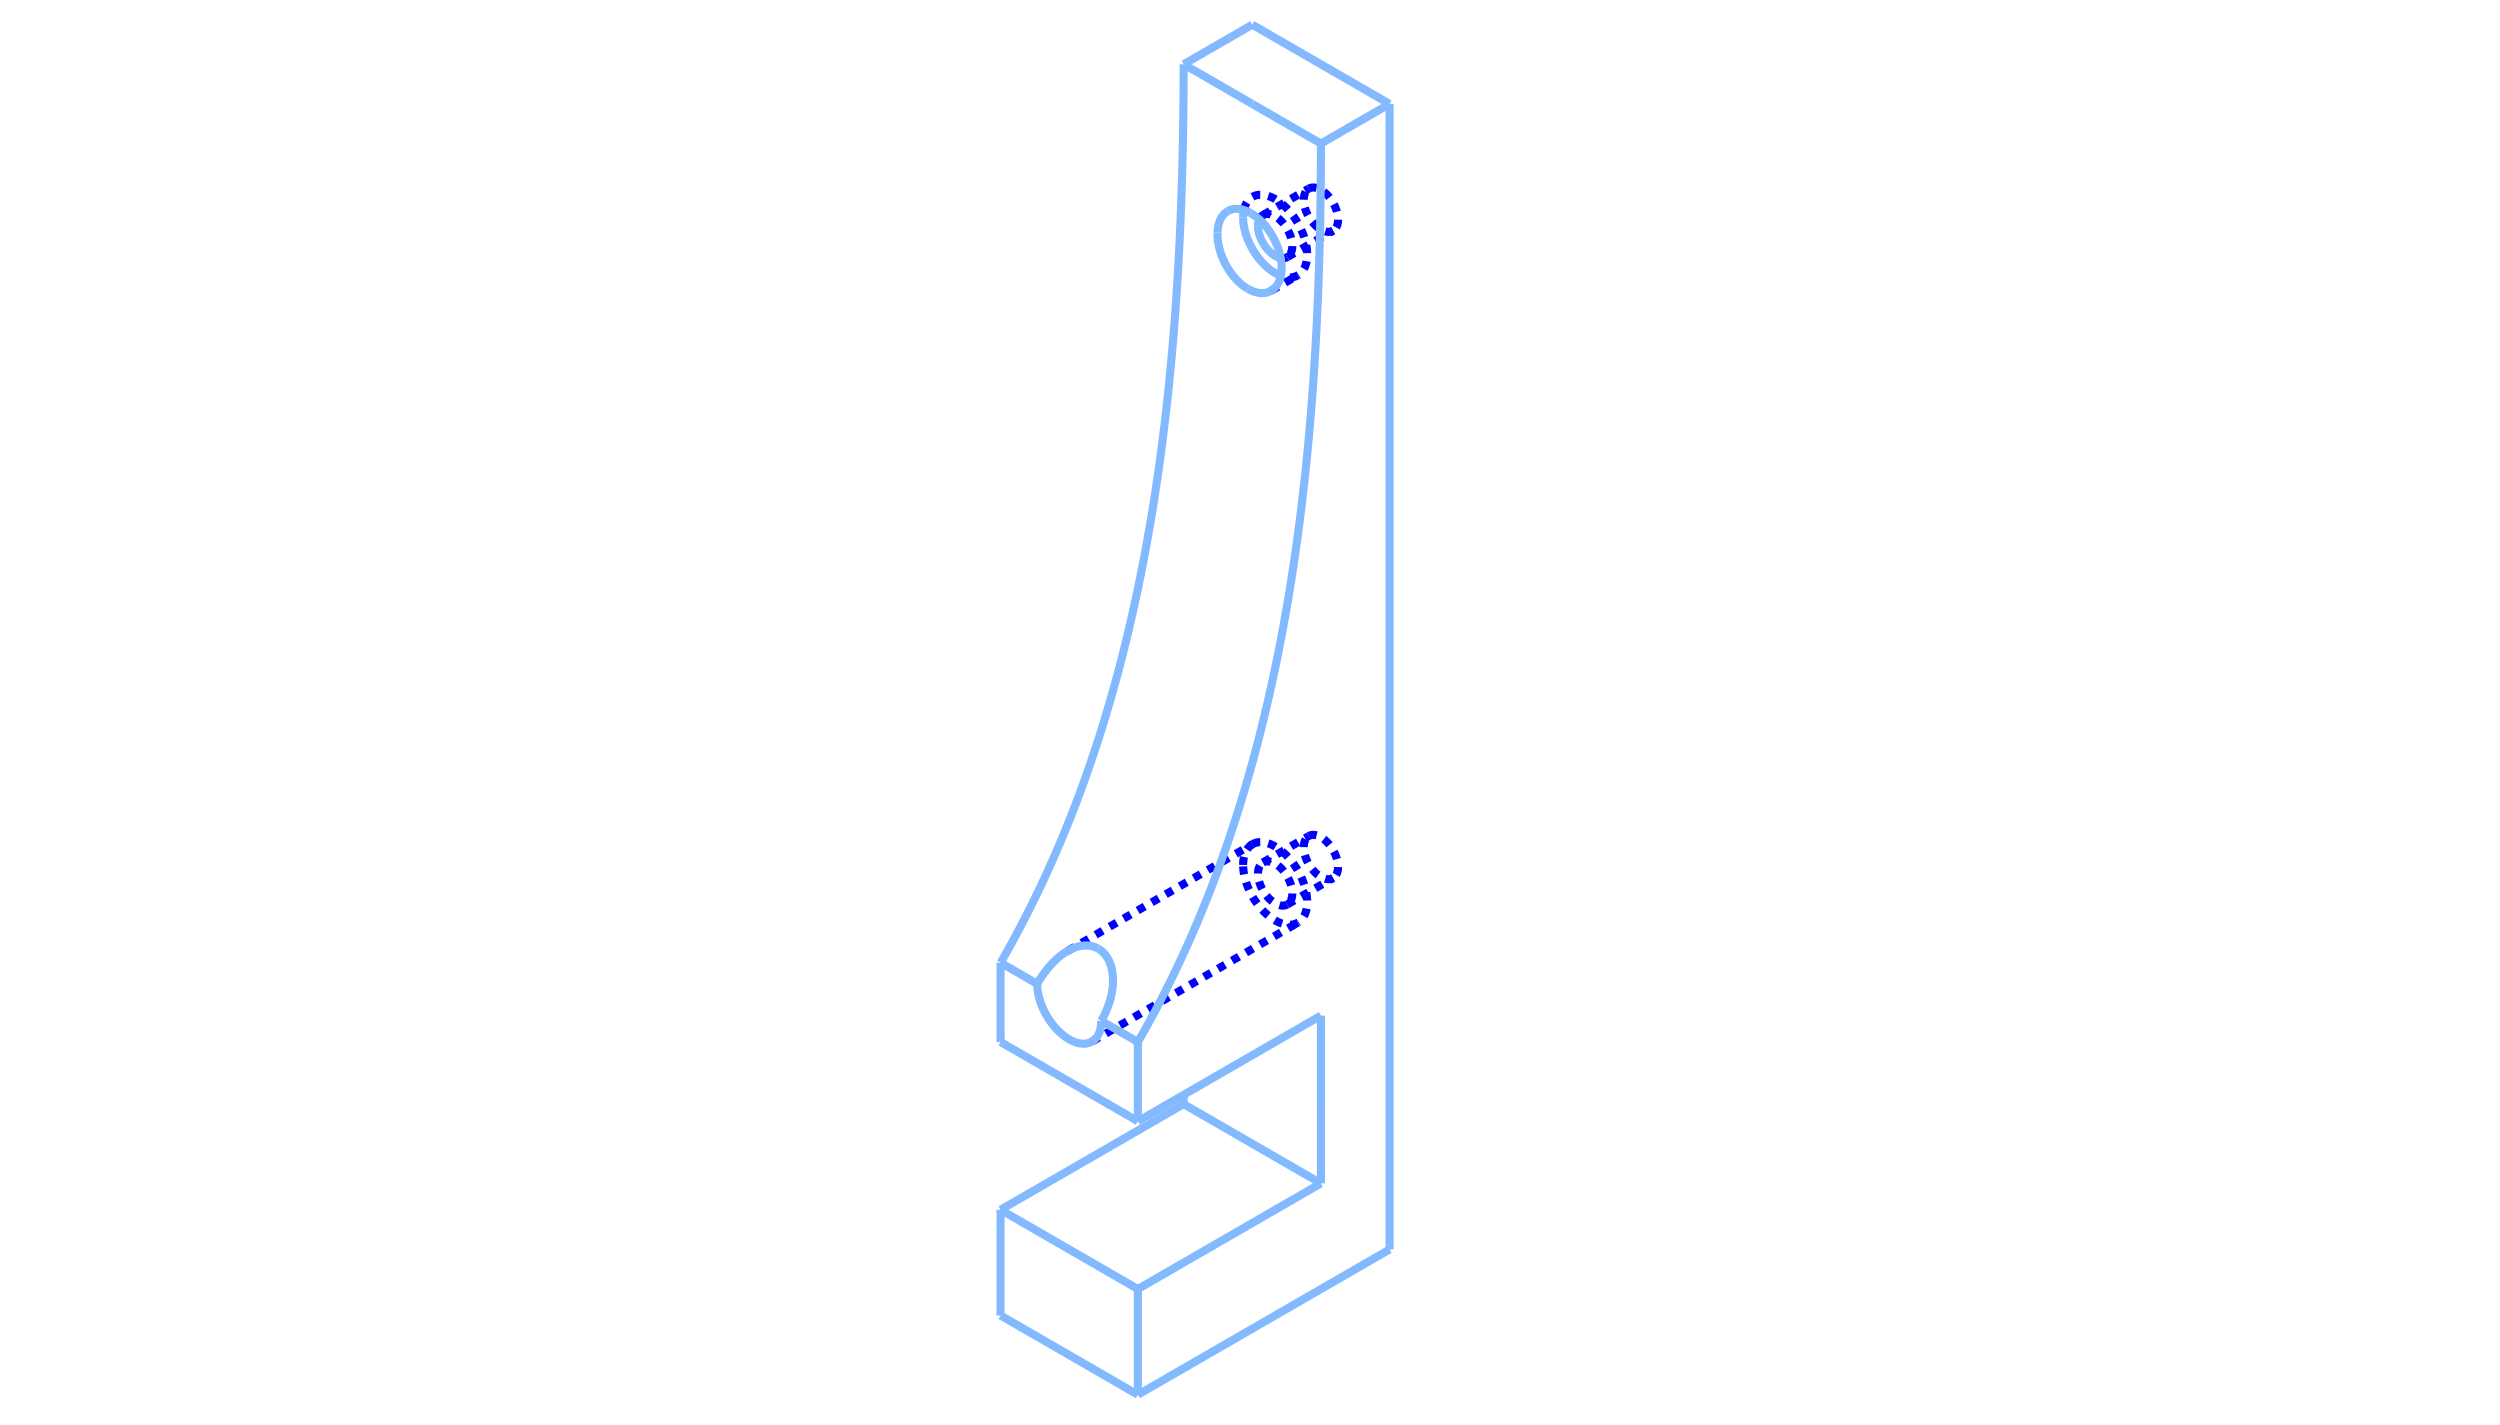
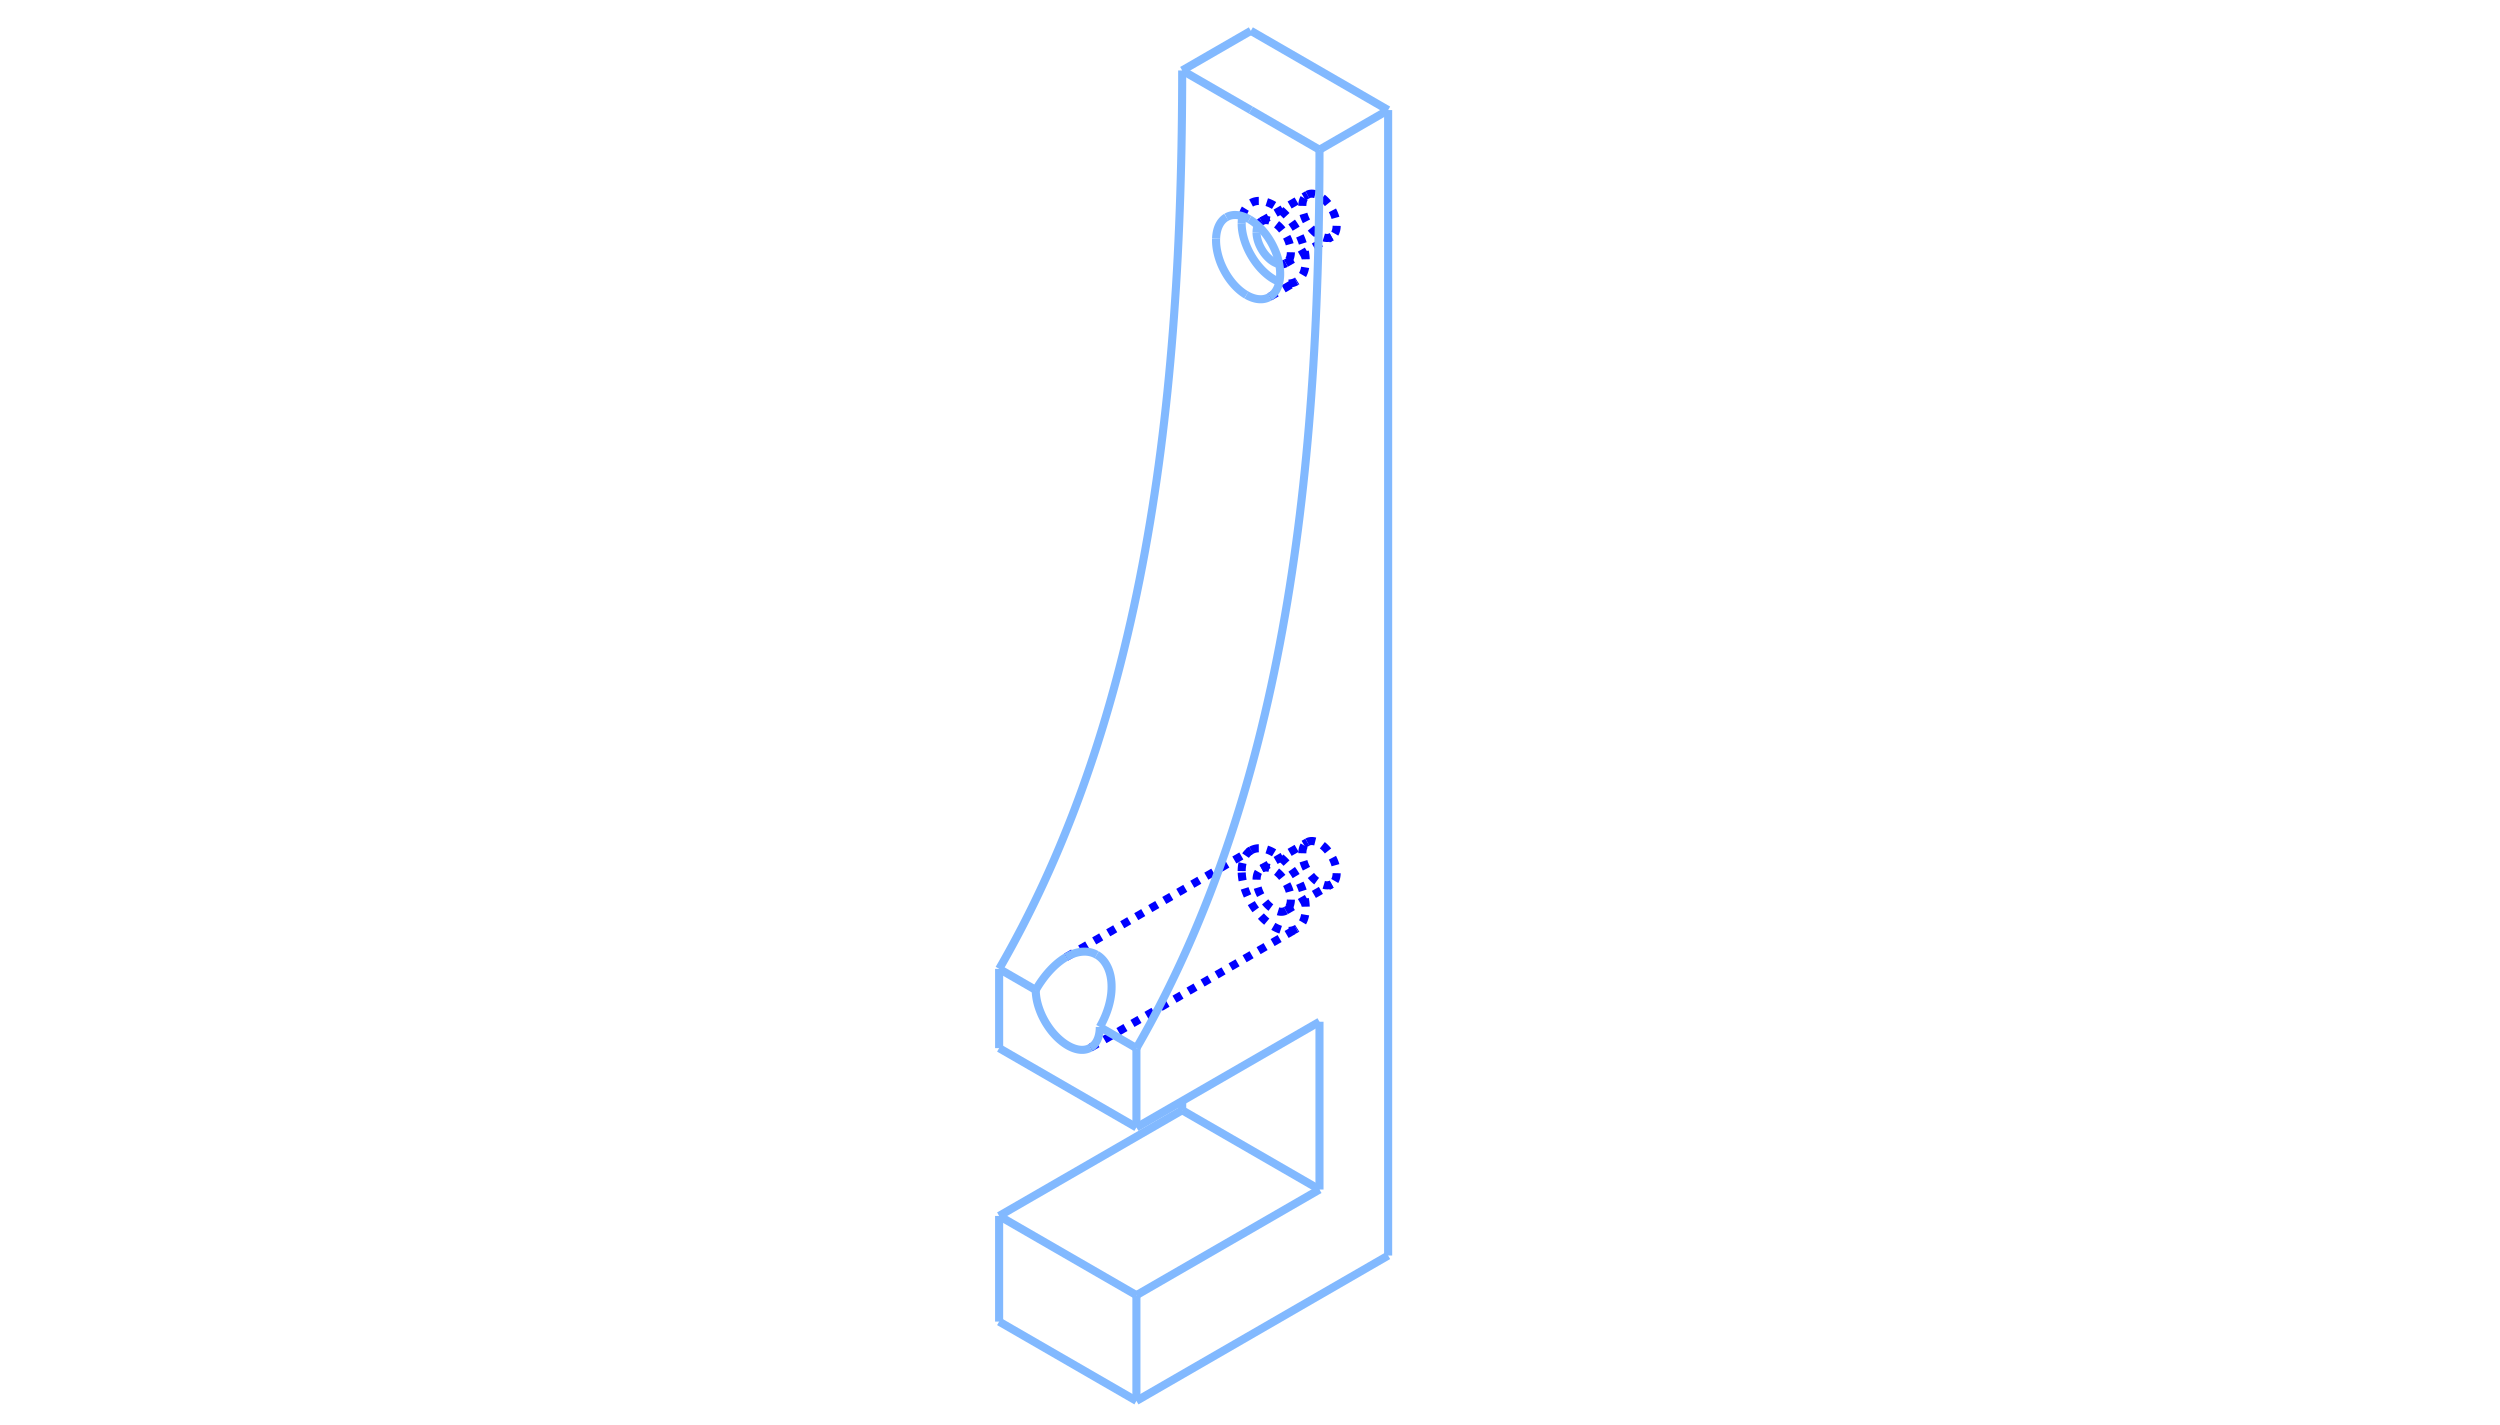
<svg xmlns="http://www.w3.org/2000/svg" width="730.0" height="416.0" version="1.1" id="svg73">
  <defs id="defs73" />
  <g transform="matrix(2.362429,4.091847,4.091847,-2.362429,312.2093,395.6916)" stroke-width="0.5" fill="none" id="g73">
-     <g stroke="#0000ff" fill="none" stroke-dasharray="0.5, 0.5" id="g32">
+     <g stroke="#0000ff" fill="none" stroke-dasharray="0.5, 0.5" id="g32" transform="translate(0.2843533,-0.2668918)">
      <path d="m -19.94,28.251 -0.051,0.031 -0.048,0.032 -0.045,0.034 -0.042,0.035 -0.039,0.036 -0.036,0.037 -0.033,0.038 -0.03,0.039 -0.026,0.04 -0.023,0.04 -0.02,0.041 -0.016,0.041 -0.013,0.042 -0.009,0.042 -0.005,0.042 -0.002,0.042" id="path4" />
      <path d="m -20.38,28.863 0.002,0.042 0.005,0.042 0.009,0.042 0.013,0.042 0.016,0.041 0.02,0.041 0.023,0.04 0.026,0.04 0.03,0.039 0.033,0.038 0.036,0.037 0.039,0.036 0.042,0.035 0.045,0.034 0.048,0.032 0.051,0.031 0.053,0.029 0.056,0.028 0.058,0.026 0.06,0.024 0.062,0.023 0.064,0.021 0.066,0.019 0.067,0.017 0.069,0.015 0.07,0.013 0.071,0.011 0.072,0.009 0.073,0.007 0.073,0.005 0.073,0.003 0.074,10e-4 0.074,-10e-4 0.073,-0.003 0.073,-0.005 0.073,-0.007 0.072,-0.009 0.071,-0.011 0.07,-0.013 0.069,-0.015 0.067,-0.017 0.066,-0.019 0.064,-0.021 0.062,-0.023 0.06,-0.024 0.058,-0.026 0.056,-0.028 0.053,-0.029 0.051,-0.031 0.048,-0.032 0.045,-0.034 0.042,-0.035 0.039,-0.036 0.036,-0.037 0.033,-0.038 0.03,-0.039 0.026,-0.04 0.023,-0.04 0.02,-0.041 0.016,-0.041 0.013,-0.042 0.009,-0.042 0.005,-0.042 0.002,-0.042" id="path5" />
      <path d="m -17.38,28.863 -0.001,-0.032 -0.003,-0.032 -0.005,-0.032 -0.007,-0.032 -0.02,-0.063 -0.028,-0.062 -0.036,-0.06 -0.043,-0.059 -0.051,-0.057 -0.058,-0.054 -0.065,-0.052 -0.071,-0.049 -0.077,-0.046 -0.083,-0.042 -0.088,-0.039 -0.093,-0.035 -0.097,-0.031 -0.1,-0.027 -0.104,-0.022 -0.106,-0.018 -0.108,-0.013 -0.109,-0.009 -0.11,-0.004 -0.11,7.82e-4 -0.11,0.005 -0.109,0.01 -0.107,0.015 -0.105,0.019 -0.103,0.024 -0.099,0.028 -0.095,0.032 -0.091,0.036 -0.086,0.04 -0.081,0.043" id="path6" />
      <path d="m -54.589,48.255 -0.051,0.031 -0.048,0.032 -0.045,0.034 -0.042,0.035 -0.039,0.036 -0.036,0.037 -0.033,0.038 -0.03,0.039 -0.026,0.04 -0.023,0.04 -0.02,0.041 -0.016,0.041 -0.013,0.042 -0.009,0.042 -0.005,0.042 -0.002,0.042" id="path7" />
      <path d="m -55.028,48.867 0.002,0.042 0.005,0.042 0.009,0.042 0.013,0.042 0.016,0.041 0.02,0.041 0.023,0.04 0.026,0.04 0.03,0.039 0.033,0.038 0.036,0.037 0.039,0.036 0.042,0.035 0.045,0.034 0.048,0.032 0.051,0.031 0.053,0.029 0.056,0.028 0.058,0.026 0.06,0.024 0.062,0.023 0.064,0.021 0.066,0.019 0.067,0.017 0.069,0.015 0.07,0.013 0.071,0.011 0.072,0.009 0.073,0.007 0.073,0.005 0.073,0.003 0.074,10e-4 0.074,-10e-4 0.073,-0.003 0.073,-0.005 0.073,-0.007 0.072,-0.009 0.071,-0.011 0.07,-0.013 0.069,-0.015 0.067,-0.017 0.066,-0.019 0.064,-0.021 0.062,-0.023 0.06,-0.024 0.058,-0.026 0.056,-0.028 0.053,-0.029 0.051,-0.031 0.048,-0.032 0.045,-0.034 0.042,-0.035 0.039,-0.036 0.036,-0.037 0.033,-0.038 0.03,-0.039 0.026,-0.04 0.023,-0.04 0.02,-0.041 0.016,-0.041 0.013,-0.042 0.009,-0.042 0.005,-0.042 0.002,-0.042" id="path8" />
      <path d="m -52.028,48.867 -10e-4,-0.032 -0.003,-0.032 -0.005,-0.032 -0.007,-0.032 -0.02,-0.063 -0.028,-0.062 -0.036,-0.06 -0.043,-0.059 -0.051,-0.057 -0.058,-0.054 -0.065,-0.052 -0.071,-0.049 -0.077,-0.046 -0.083,-0.042 -0.088,-0.039 -0.093,-0.035 -0.097,-0.031 -0.1,-0.027 -0.104,-0.022 -0.106,-0.018 -0.108,-0.013 -0.109,-0.009 -0.11,-0.004 -0.11,7.82e-4 -0.11,0.005 -0.109,0.01 -0.107,0.015 -0.105,0.019 -0.103,0.024 -0.099,0.028 -0.095,0.032 -0.091,0.036 -0.086,0.04 -0.081,0.043" id="path9" />
      <path d="m -19.94,24.985 -0.051,0.031 -0.048,0.032 -0.045,0.034 -0.042,0.035 -0.039,0.036 -0.036,0.037 -0.033,0.038 -0.03,0.039 -0.026,0.04 -0.023,0.04 -0.02,0.041 -0.016,0.041 -0.013,0.042 -0.009,0.042 -0.005,0.042 -0.002,0.042" id="path13" />
      <path d="m -20.38,25.597 0.002,0.042 0.005,0.042 0.009,0.042 0.013,0.042 0.016,0.041 0.02,0.041 0.023,0.04 0.026,0.04 0.03,0.039 0.033,0.038 0.036,0.037 0.039,0.036 0.042,0.035 0.045,0.034 0.048,0.032 0.051,0.031 0.053,0.029 0.056,0.028 0.058,0.026 0.06,0.024 0.062,0.023 0.064,0.021 0.066,0.019 0.067,0.017 0.069,0.015 0.07,0.013 0.071,0.011 0.072,0.009 0.073,0.007 0.073,0.005 0.073,0.003 0.074,0.001 0.074,-0.001 0.073,-0.003 0.073,-0.005 0.073,-0.007 0.072,-0.009 0.071,-0.011 0.07,-0.013 0.069,-0.015 0.067,-0.017 0.066,-0.019 0.064,-0.021 0.062,-0.023 0.06,-0.024 0.058,-0.026 0.056,-0.028 0.053,-0.029 0.051,-0.031 0.048,-0.032 0.045,-0.034 0.042,-0.035 0.039,-0.036 0.036,-0.037 0.033,-0.038 0.03,-0.039 0.026,-0.04 0.023,-0.04 0.02,-0.041 0.016,-0.041 0.013,-0.042 0.009,-0.042 0.005,-0.042 0.002,-0.042" id="path14" />
      <path d="m -17.38,25.597 -0.001,-0.032 -0.003,-0.032 -0.005,-0.032 -0.007,-0.032 -0.02,-0.063 -0.028,-0.062 -0.036,-0.06 -0.043,-0.059 -0.051,-0.057 -0.058,-0.054 -0.065,-0.052 -0.071,-0.049 -0.077,-0.046 -0.083,-0.042 -0.088,-0.039 -0.093,-0.035 -0.097,-0.031 -0.1,-0.027 -0.104,-0.022 -0.106,-0.018 -0.108,-0.013 -0.109,-0.009 -0.11,-0.004 -0.11,7.83e-4 -0.11,0.005 -0.109,0.01 -0.107,0.015 -0.105,0.019 -0.103,0.024 -0.099,0.028 -0.095,0.032 -0.091,0.036 -0.086,0.04 -0.081,0.043" id="path15" />
      <path d="m -54.911,45.267 -0.027,0.04 -0.024,0.041 -0.02,0.041 -0.016,0.042 -0.013,0.042 -0.009,0.043 -0.005,0.043 -0.002,0.043" id="path16" />
      <path d="m -55.028,45.601 0.002,0.042 0.005,0.042 0.009,0.042 0.013,0.042 0.016,0.041 0.02,0.041 0.023,0.04 0.026,0.04 0.03,0.039 0.033,0.038 0.036,0.037 0.039,0.036 0.042,0.035 0.045,0.034 0.048,0.032 0.051,0.031 0.053,0.029 0.056,0.028 0.058,0.026 0.06,0.024 0.062,0.023 0.064,0.021 0.066,0.019 0.067,0.017 0.069,0.015 0.07,0.013 0.071,0.011 0.072,0.009 0.073,0.007 0.073,0.005 0.073,0.003 0.074,10e-4 0.074,-10e-4 0.073,-0.003 0.073,-0.005 0.073,-0.007 0.072,-0.009 0.071,-0.011 0.07,-0.013 0.069,-0.015 0.067,-0.017 0.066,-0.019 0.064,-0.021 0.062,-0.023 0.06,-0.024 0.058,-0.026 0.056,-0.028 0.053,-0.029 0.051,-0.031 0.048,-0.032 0.045,-0.034 0.042,-0.035 0.039,-0.036 0.036,-0.037 0.033,-0.038 0.03,-0.039 0.026,-0.04 0.023,-0.04 0.02,-0.041 0.016,-0.041 0.013,-0.042 0.009,-0.042 0.005,-0.042 0.002,-0.042" id="path17" />
      <path d="m -52.028,45.601 -0.002,-0.049 -0.007,-0.049 -0.012,-0.049 -0.017,-0.048 -0.022,-0.048 -0.026,-0.047 -0.031,-0.046 -0.036,-0.045" id="path18" />
      <path d="m -55.888,44.732 -0.052,0.049 -0.049,0.05 -0.046,0.051 -0.043,0.052 -0.039,0.053 -0.036,0.053 -0.033,0.054 -0.03,0.055 -0.026,0.055 -0.023,0.056 -0.019,0.056 -0.016,0.057 -0.012,0.057 -0.009,0.057 -0.005,0.057 -0.002,0.057" id="path19" />
      <path d="m -56.328,45.601 0.003,0.079 0.01,0.079 0.017,0.079 0.024,0.078 0.03,0.077 0.037,0.076 0.043,0.075 0.049,0.074 0.056,0.073 0.062,0.071 0.068,0.069 0.074,0.067 0.079,0.065 0.085,0.063 0.09,0.06 0.095,0.057 0.1,0.055 0.104,0.052 0.108,0.049 0.112,0.046 0.116,0.042 0.12,0.039 0.123,0.036 0.126,0.032 0.128,0.029 0.13,0.025 0.132,0.021 0.134,0.017 0.135,0.014 0.136,0.01 0.137,0.006 0.137,0.002 0.137,-0.002 0.137,-0.006 0.136,-0.01 0.135,-0.014 0.134,-0.017 0.132,-0.021 0.13,-0.025 0.128,-0.029 0.126,-0.032 0.123,-0.036 0.12,-0.039 0.116,-0.042 0.112,-0.046 0.108,-0.049 0.104,-0.052 0.1,-0.055 0.095,-0.057 0.09,-0.06 0.085,-0.063 0.079,-0.065 0.074,-0.067 0.068,-0.069 0.062,-0.071 0.056,-0.073 0.049,-0.074 0.043,-0.075 0.037,-0.076 0.03,-0.077 0.024,-0.078 0.017,-0.079 0.01,-0.079 0.003,-0.079" id="path20" />
      <path d="m -50.728,45.601 -0.002,-0.061 -0.006,-0.061 -0.01,-0.061 -0.014,-0.061 -0.018,-0.061 -0.022,-0.06 -0.026,-0.06 -0.03,-0.059 -0.034,-0.058 -0.038,-0.057 -0.041,-0.057 -0.045,-0.056 -0.049,-0.055 -0.052,-0.054 -0.056,-0.052 -0.059,-0.051" id="path21" />
      <path d="m -20.86,24.454 -0.095,0.057 -0.09,0.06 -0.085,0.063 -0.079,0.065 -0.074,0.067 -0.068,0.069 -0.062,0.071 -0.056,0.073 -0.049,0.074 -0.043,0.075 -0.037,0.076 -0.03,0.077 -0.024,0.078 -0.017,0.079 -0.01,0.079 -0.003,0.079" id="path22" />
      <path d="m -21.68,25.597 0.003,0.079 0.01,0.079 0.017,0.079 0.024,0.078 0.03,0.077 0.037,0.076 0.043,0.075 0.049,0.074 0.056,0.073 0.062,0.071 0.068,0.069 0.074,0.067 0.079,0.065 0.085,0.063 0.09,0.06 0.095,0.057 0.1,0.055 0.104,0.052 0.108,0.049 0.112,0.046 0.116,0.042 0.12,0.039 0.123,0.036 0.126,0.032 0.128,0.029 0.13,0.025 0.132,0.021 0.134,0.017 0.135,0.014 0.136,0.01 0.137,0.006 0.137,0.002 0.137,-0.002 0.137,-0.006 0.136,-0.01 0.135,-0.014 0.134,-0.017 0.132,-0.021 0.13,-0.025 0.128,-0.029 0.126,-0.032 0.123,-0.036 0.12,-0.039 0.116,-0.042 0.112,-0.046 0.108,-0.049 0.104,-0.052 0.1,-0.055 0.095,-0.057 0.09,-0.06 0.085,-0.063 0.079,-0.065 0.074,-0.067 0.068,-0.069 0.062,-0.071 0.056,-0.073 0.049,-0.074 0.043,-0.075 0.037,-0.076 0.03,-0.077 0.024,-0.078 0.017,-0.079 0.01,-0.079 0.003,-0.079" id="path23" />
      <path d="m -16.08,25.597 -0.002,-0.059 -0.006,-0.059 -0.009,-0.059 -0.013,-0.059 -0.017,-0.059 -0.021,-0.058 -0.024,-0.058 -0.028,-0.057 -0.032,-0.057 -0.035,-0.056 -0.039,-0.055 -0.042,-0.054 -0.046,-0.053 -0.049,-0.052 -0.052,-0.051 -0.056,-0.05 -0.059,-0.049 -0.062,-0.048 -0.065,-0.046 -0.068,-0.045 -0.071,-0.043 -0.073,-0.042 -0.076,-0.04 -0.078,-0.039 -0.081,-0.037 -0.083,-0.035 -0.085,-0.033 -0.087,-0.032 -0.089,-0.03 -0.091,-0.028 -0.093,-0.026 -0.094,-0.024 -0.096,-0.022 -0.097,-0.02 -0.098,-0.018 -0.1,-0.016 -0.1,-0.013 -0.101,-0.011 -0.102,-0.009 -0.102,-0.007 -0.103,-0.005 -0.103,-0.003 -0.103,-3.65e-4 -0.103,0.002 -0.103,0.004 -0.103,0.006 -0.102,0.008 -0.101,0.011 -0.101,0.013 -0.1,0.015 -0.099,0.017 -0.098,0.019 -0.096,0.021 -0.095,0.023 -0.093,0.025 -0.092,0.027 -0.09,0.029 -0.088,0.031 -0.086,0.033 -0.084,0.035 -0.082,0.036 -0.079,0.038 -0.077,0.04 -0.074,0.041" id="path24" />
      <path d="m -17.38,25.597 v 3.266" id="path25" />
      <path d="m -20.38,25.597 v 3.266" id="path26" />
      <path d="M -52.028,45.601 V 48.867" id="path27" />
      <path d="M -55.028,45.601 V 48.867" id="path28" />
      <path d="m -50.728,43.691 v 1.91" id="path29" />
      <path d="M -16.08,10.9 V 25.597" id="path31" />
      <path d="M -21.68,12.403 V 25.597" id="path32" />
    </g>
-     <g stroke="#82b9ff" fill="none" id="g72">
+     <g stroke="#82b9ff" fill="none" id="g72" transform="translate(0.2843533,-0.2668918)">
      <path d="M 4.243,2.449 -4.243,-2.449" id="path33" />
      <path d="M 4.243,2.449 V 20.412" id="path34" />
      <path d="M -1.414,5.715 -9.899,0.816" id="path35" />
      <path d="M -1.414,5.715 4.243,2.449" id="path36" />
      <path d="M -9.899,0.816 -4.243,-2.449" id="path37" />
      <path d="M 4.243,20.412 -57.064,55.808" id="path38" />
      <path d="M -57.064,55.808 V 50.909" id="path39" />
      <path d="m -57.064,50.909 0.838,-0.486 0.834,-0.488 0.831,-0.49 0.827,-0.492 0.823,-0.494 0.819,-0.497 0.815,-0.499 0.811,-0.501 0.807,-0.504 0.803,-0.506 0.798,-0.509 0.794,-0.511 0.789,-0.514 0.784,-0.517 0.779,-0.52 0.775,-0.522 0.769,-0.525 0.764,-0.528 0.759,-0.531 0.754,-0.534 0.749,-0.537 0.743,-0.541 0.737,-0.544 0.732,-0.547 0.726,-0.55 0.72,-0.554 0.714,-0.557 0.708,-0.561 0.702,-0.564 0.696,-0.568 0.689,-0.572 0.683,-0.575 0.676,-0.579 0.67,-0.583 0.663,-0.587 0.656,-0.591 0.649,-0.595 0.642,-0.599 0.635,-0.603 0.315,-0.303 0.313,-0.304 0.311,-0.305 0.309,-0.306 0.307,-0.307 0.305,-0.308 0.304,-0.31 0.302,-0.311 0.3,-0.312 0.298,-0.313 0.296,-0.314 0.294,-0.315 0.292,-0.316 0.29,-0.317 0.288,-0.318 0.286,-0.32 0.284,-0.321 0.282,-0.322 0.28,-0.323 0.278,-0.324 0.276,-0.325 0.274,-0.327 0.272,-0.328 0.27,-0.329 0.268,-0.33 0.265,-0.332 0.263,-0.333 0.261,-0.334 0.259,-0.335 0.257,-0.336 0.255,-0.338 0.253,-0.339 0.25,-0.34 0.248,-0.342 0.246,-0.343 0.244,-0.344 0.241,-0.345 0.239,-0.347 0.237,-0.348 0.235,-0.349 0.232,-0.351 0.23,-0.352 0.228,-0.353 0.225,-0.355 0.223,-0.356 0.221,-0.357 0.218,-0.359 0.216,-0.36 0.214,-0.362 0.211,-0.363" id="path40" />
      <path d="m -14.637,13.35 4.243,-2.449" id="path41" />
      <path d="M -10.394,10.9 V 23.964" id="path42" />
      <path d="m -10.394,23.964 8.98,-5.185" id="path43" />
      <path d="M -1.414,18.779 V 5.715" id="path44" />
      <path d="m -65.549,50.909 8.485,4.899" id="path45" />
      <path d="m -65.549,50.909 v -4.899" id="path46" />
      <path d="m -65.549,46.01 0.838,-0.486 0.834,-0.488 0.831,-0.49 0.827,-0.492 0.823,-0.494 0.819,-0.497 0.815,-0.499 0.811,-0.501 0.807,-0.504 0.803,-0.506 0.798,-0.509 0.794,-0.511 0.789,-0.514 0.784,-0.517 0.779,-0.52 0.775,-0.522 0.769,-0.525 0.764,-0.528 0.759,-0.531 0.754,-0.534 0.749,-0.537 0.743,-0.541 0.737,-0.544 0.732,-0.547 0.726,-0.55 0.72,-0.554 0.714,-0.557 0.708,-0.561 0.702,-0.564 0.696,-0.568 0.689,-0.572 0.683,-0.575 0.676,-0.579 0.67,-0.583 0.663,-0.587 0.656,-0.591 0.649,-0.595 0.642,-0.599 0.635,-0.603 0.315,-0.303 0.313,-0.304 0.311,-0.305 0.309,-0.306 0.307,-0.307 0.305,-0.308 0.304,-0.31 0.302,-0.311 0.3,-0.312 0.298,-0.313 0.296,-0.314 0.294,-0.315 0.292,-0.316 0.29,-0.317 0.288,-0.318 0.286,-0.32 0.284,-0.321 0.282,-0.322 0.28,-0.323 0.278,-0.324 0.276,-0.325 0.274,-0.327 0.272,-0.328 0.27,-0.329 0.268,-0.33 0.265,-0.332 0.263,-0.333 0.261,-0.334 0.259,-0.335 0.257,-0.336 0.255,-0.338 0.253,-0.339 0.25,-0.34 0.248,-0.342 0.246,-0.343 0.244,-0.344 0.241,-0.345 0.239,-0.347 0.237,-0.348 0.235,-0.349 0.232,-0.351 0.23,-0.352 0.228,-0.353 0.225,-0.355 0.223,-0.356 0.221,-0.357 0.218,-0.359 0.216,-0.36 0.214,-0.362 0.211,-0.363" id="path47" />
      <path d="m -23.122,8.451 4.243,-2.449" id="path48" />
      <path d="m -10.394,14.166 0.495,-0.286" id="path49" />
      <path d="M -9.899,13.88 V 0.816" id="path50" />
      <path d="M -1.414,18.779 -9.899,13.88" id="path51" />
      <path d="m -61.306,48.459 4.243,2.449" id="path52" />
      <path d="m -61.306,48.459 -4.243,-2.449" id="path53" />
      <path d="m -51.548,42.509 0.094,0.057 0.089,0.06 0.084,0.063 0.079,0.065 0.073,0.068 0.068,0.07 0.062,0.072 0.056,0.075 0.05,0.077 0.044,0.078 0.037,0.08 0.031,0.081 0.024,0.083 0.017,0.084 0.01,0.085 0.004,0.085" id="path55" />
      <path d="m -50.728,43.691 -0.002,0.062 -0.006,0.063 -0.009,0.063 -0.013,0.063 -0.017,0.062 -0.021,0.062 -0.025,0.062 -0.028,0.062 -0.032,0.061 -0.036,0.061 -0.04,0.06 -0.043,0.059 -0.047,0.058 -0.05,0.057 -0.054,0.056 -0.057,0.055 -0.061,0.054 -0.064,0.053 -0.067,0.051 -0.07,0.05 -0.073,0.048 -0.076,0.046 -0.079,0.045 -0.081,0.043 -0.084,0.041 -0.086,0.039 -0.088,0.037 -0.09,0.035 -0.092,0.033 -0.094,0.031 -0.096,0.029 -0.097,0.026 -0.098,0.024 -0.099,0.022 -0.1,0.02 -0.101,0.017 -0.102,0.015 -0.102,0.013 -0.103,0.01 -0.103,0.008 -0.103,0.006 -0.103,0.004 -0.102,0.001 -0.102,-0.001 -0.101,-0.003 -0.101,-0.005 -0.1,-0.008 -0.099,-0.01 -0.098,-0.012 -0.097,-0.014 -0.096,-0.016 -0.095,-0.018 -0.093,-0.02 -0.092,-0.022 -0.09,-0.024 -0.088,-0.026 -0.086,-0.028 -0.084,-0.03 -0.082,-0.031 -0.08,-0.033 -0.078,-0.035 -0.076,-0.036 -0.074,-0.038 -0.071,-0.04" id="path56" />
      <path d="m -16.9,12.043 -0.078,0.132 -0.082,0.13 -0.085,0.128 -0.088,0.125 -0.092,0.123 -0.095,0.121 -0.098,0.118 -0.102,0.116 -0.105,0.113 -0.109,0.11 -0.112,0.106 -0.115,0.103 -0.119,0.099 -0.122,0.095 -0.126,0.09 -0.129,0.085 -0.133,0.08 -0.136,0.075 -0.139,0.069 -0.142,0.062 -0.145,0.055 -0.073,0.024 -0.074,0.022 -0.074,0.02 -0.075,0.018 -0.075,0.016 -0.076,0.013 -0.076,0.011 -0.076,0.008 -0.076,0.005 -0.076,0.003 -0.076,-2.04e-4 -0.076,-0.003 -0.075,-0.006 -0.075,-0.009 -0.074,-0.012 -0.073,-0.016 -0.072,-0.019 -0.071,-0.022 -0.069,-0.025 -0.068,-0.029 -0.066,-0.032 -0.064,-0.035" id="path58" />
      <path d="m -16.9,12.043 2.263,1.306" id="path59" />
      <path d="m -16.9,12.043 0.095,-0.057 0.09,-0.06 0.085,-0.063 0.079,-0.065 0.074,-0.067 0.068,-0.069 0.062,-0.071 0.056,-0.073 0.049,-0.074 0.043,-0.075 0.037,-0.076 0.03,-0.077 0.024,-0.078 0.017,-0.079 0.01,-0.079 0.003,-0.079" id="path60" />
      <path d="m -16.08,10.9 -0.002,-0.059 -0.006,-0.059 -0.009,-0.059 -0.013,-0.059 -0.017,-0.059 -0.021,-0.058 -0.024,-0.058 -0.028,-0.057 -0.032,-0.057 -0.035,-0.056 -0.039,-0.055 -0.042,-0.054 -0.046,-0.053 -0.049,-0.052 -0.052,-0.051 -0.056,-0.05 -0.059,-0.049 -0.062,-0.048 -0.065,-0.046 -0.068,-0.045 -0.071,-0.043 -0.073,-0.042 -0.076,-0.04 -0.078,-0.039 -0.081,-0.037 -0.083,-0.035 -0.085,-0.033 -0.087,-0.032 -0.089,-0.03 -0.091,-0.028 -0.093,-0.026 -0.094,-0.024 -0.096,-0.022 -0.097,-0.02 -0.098,-0.018 -0.1,-0.016 -0.1,-0.013 -0.101,-0.011 -0.102,-0.009 -0.102,-0.007 -0.103,-0.005 -0.103,-0.003 -0.103,-3.652e-4 -0.103,0.002 -0.103,0.004 -0.103,0.006 -0.102,0.008 -0.101,0.011 -0.101,0.013 -0.1,0.015 -0.099,0.017 -0.098,0.019 -0.096,0.021 -0.095,0.023 -0.093,0.025 -0.092,0.027 -0.09,0.029 -0.088,0.031 -0.086,0.033 -0.084,0.035 -0.082,0.036 -0.079,0.038 -0.077,0.04 -0.074,0.041" id="path61" />
      <path d="M -20.86,9.757 -23.122,8.451" id="path62" />
      <path d="m -18.88,6.001 8.485,4.899" id="path63" />
      <path d="m -54.589,44.989 -0.05,0.03 -0.048,0.032 -0.045,0.033 -0.042,0.034 -0.039,0.035 -0.036,0.037 -0.033,0.038 -0.03,0.038" id="path64" />
      <path d="m -52.182,45.22 -0.042,-0.045 -0.046,-0.044 -0.051,-0.042 -0.055,-0.04 -0.059,-0.039 -0.063,-0.036 -0.066,-0.034 -0.07,-0.032 -0.073,-0.029 -0.076,-0.027 -0.079,-0.024 -0.081,-0.022 -0.083,-0.019 -0.085,-0.016 -0.086,-0.013 -0.087,-0.01 -0.088,-0.007 -0.089,-0.004 -0.089,-8.26e-4 -0.089,0.002 -0.089,0.005 -0.088,0.008 -0.087,0.011 -0.086,0.014 -0.084,0.017 -0.082,0.02 -0.08,0.023 -0.077,0.025 -0.075,0.028 -0.072,0.031 -0.068,0.033 -0.065,0.035" id="path65" />
      <path d="m -55.508,42.631 -0.096,0.063 -0.091,0.066 -0.085,0.068 -0.08,0.07 -0.074,0.072 -0.068,0.074 -0.062,0.076 -0.055,0.077 -0.049,0.078 -0.043,0.079 -0.036,0.08 -0.029,0.081 -0.023,0.081 -0.016,0.081 -0.01,0.081 -0.003,0.081" id="path66" />
      <path d="m -56.328,43.841 0.004,0.084 0.01,0.083 0.017,0.082 0.024,0.081 0.031,0.08 0.037,0.079 0.044,0.077 0.05,0.075 0.056,0.073 0.062,0.072 0.068,0.069 0.073,0.067 0.079,0.065 0.084,0.062 0.089,0.06 0.094,0.057" id="path67" />
      <path d="m -51.548,42.509 -0.096,-0.053 -0.101,-0.05 -0.105,-0.047 -0.109,-0.044 -0.112,-0.04 -0.116,-0.037 -0.119,-0.033 -0.122,-0.03 -0.125,-0.026 -0.127,-0.022 -0.13,-0.019 -0.132,-0.015 -0.133,-0.011 -0.135,-0.007 -0.136,-0.003 -0.137,0.001 -0.137,0.005 -0.138,0.009 -0.137,0.013 -0.137,0.017 -0.136,0.022 -0.135,0.026 -0.133,0.03 -0.132,0.034 -0.129,0.038 -0.127,0.041 -0.124,0.045 -0.12,0.049 -0.117,0.052 -0.112,0.056 -0.108,0.059 -0.103,0.062" id="path68" />
      <path d="m -20.86,9.757 -0.086,0.154 -0.083,0.155 -0.079,0.157 -0.075,0.159 -0.071,0.161 -0.067,0.163 -0.062,0.165 -0.057,0.166 -0.052,0.168 -0.047,0.169 -0.041,0.17 -0.035,0.171 -0.028,0.172 -0.021,0.172 -0.007,0.086 -0.005,0.086 -0.003,0.086 -0.001,0.086" id="path69" />
      <path d="m -21.68,12.403 0.003,0.127 0.008,0.126 0.013,0.125 0.019,0.124 0.025,0.122 0.032,0.12 0.039,0.118 0.046,0.115 0.026,0.056 0.028,0.055 0.029,0.054 0.031,0.053 0.033,0.052 0.035,0.05 0.037,0.049 0.039,0.047 0.041,0.046 0.043,0.044 0.045,0.042 0.046,0.04 0.048,0.038 0.05,0.036 0.051,0.034 0.053,0.032" id="path70" />
      <path d="m -55.508,44.458 -0.105,0.064 -0.098,0.067 -0.092,0.07 -0.085,0.073" id="path71" />
      <path d="m -51.23,44.678 -0.091,-0.071 -0.097,-0.068 -0.104,-0.065 -0.11,-0.062 -0.115,-0.058 -0.121,-0.054 -0.126,-0.05 -0.13,-0.046 -0.134,-0.042 -0.138,-0.038 -0.142,-0.034 -0.144,-0.029 -0.147,-0.024 -0.149,-0.02 -0.151,-0.015 -0.152,-0.01 -0.153,-0.005 -0.153,-6.02e-4 -0.153,0.004 -0.152,0.009 -0.151,0.014 -0.15,0.019 -0.148,0.023 -0.145,0.028 -0.142,0.032 -0.139,0.037 -0.135,0.041 -0.131,0.045 -0.127,0.049 -0.122,0.053 -0.117,0.057 -0.111,0.061" id="path72" />
    </g>
  </g>
</svg>
